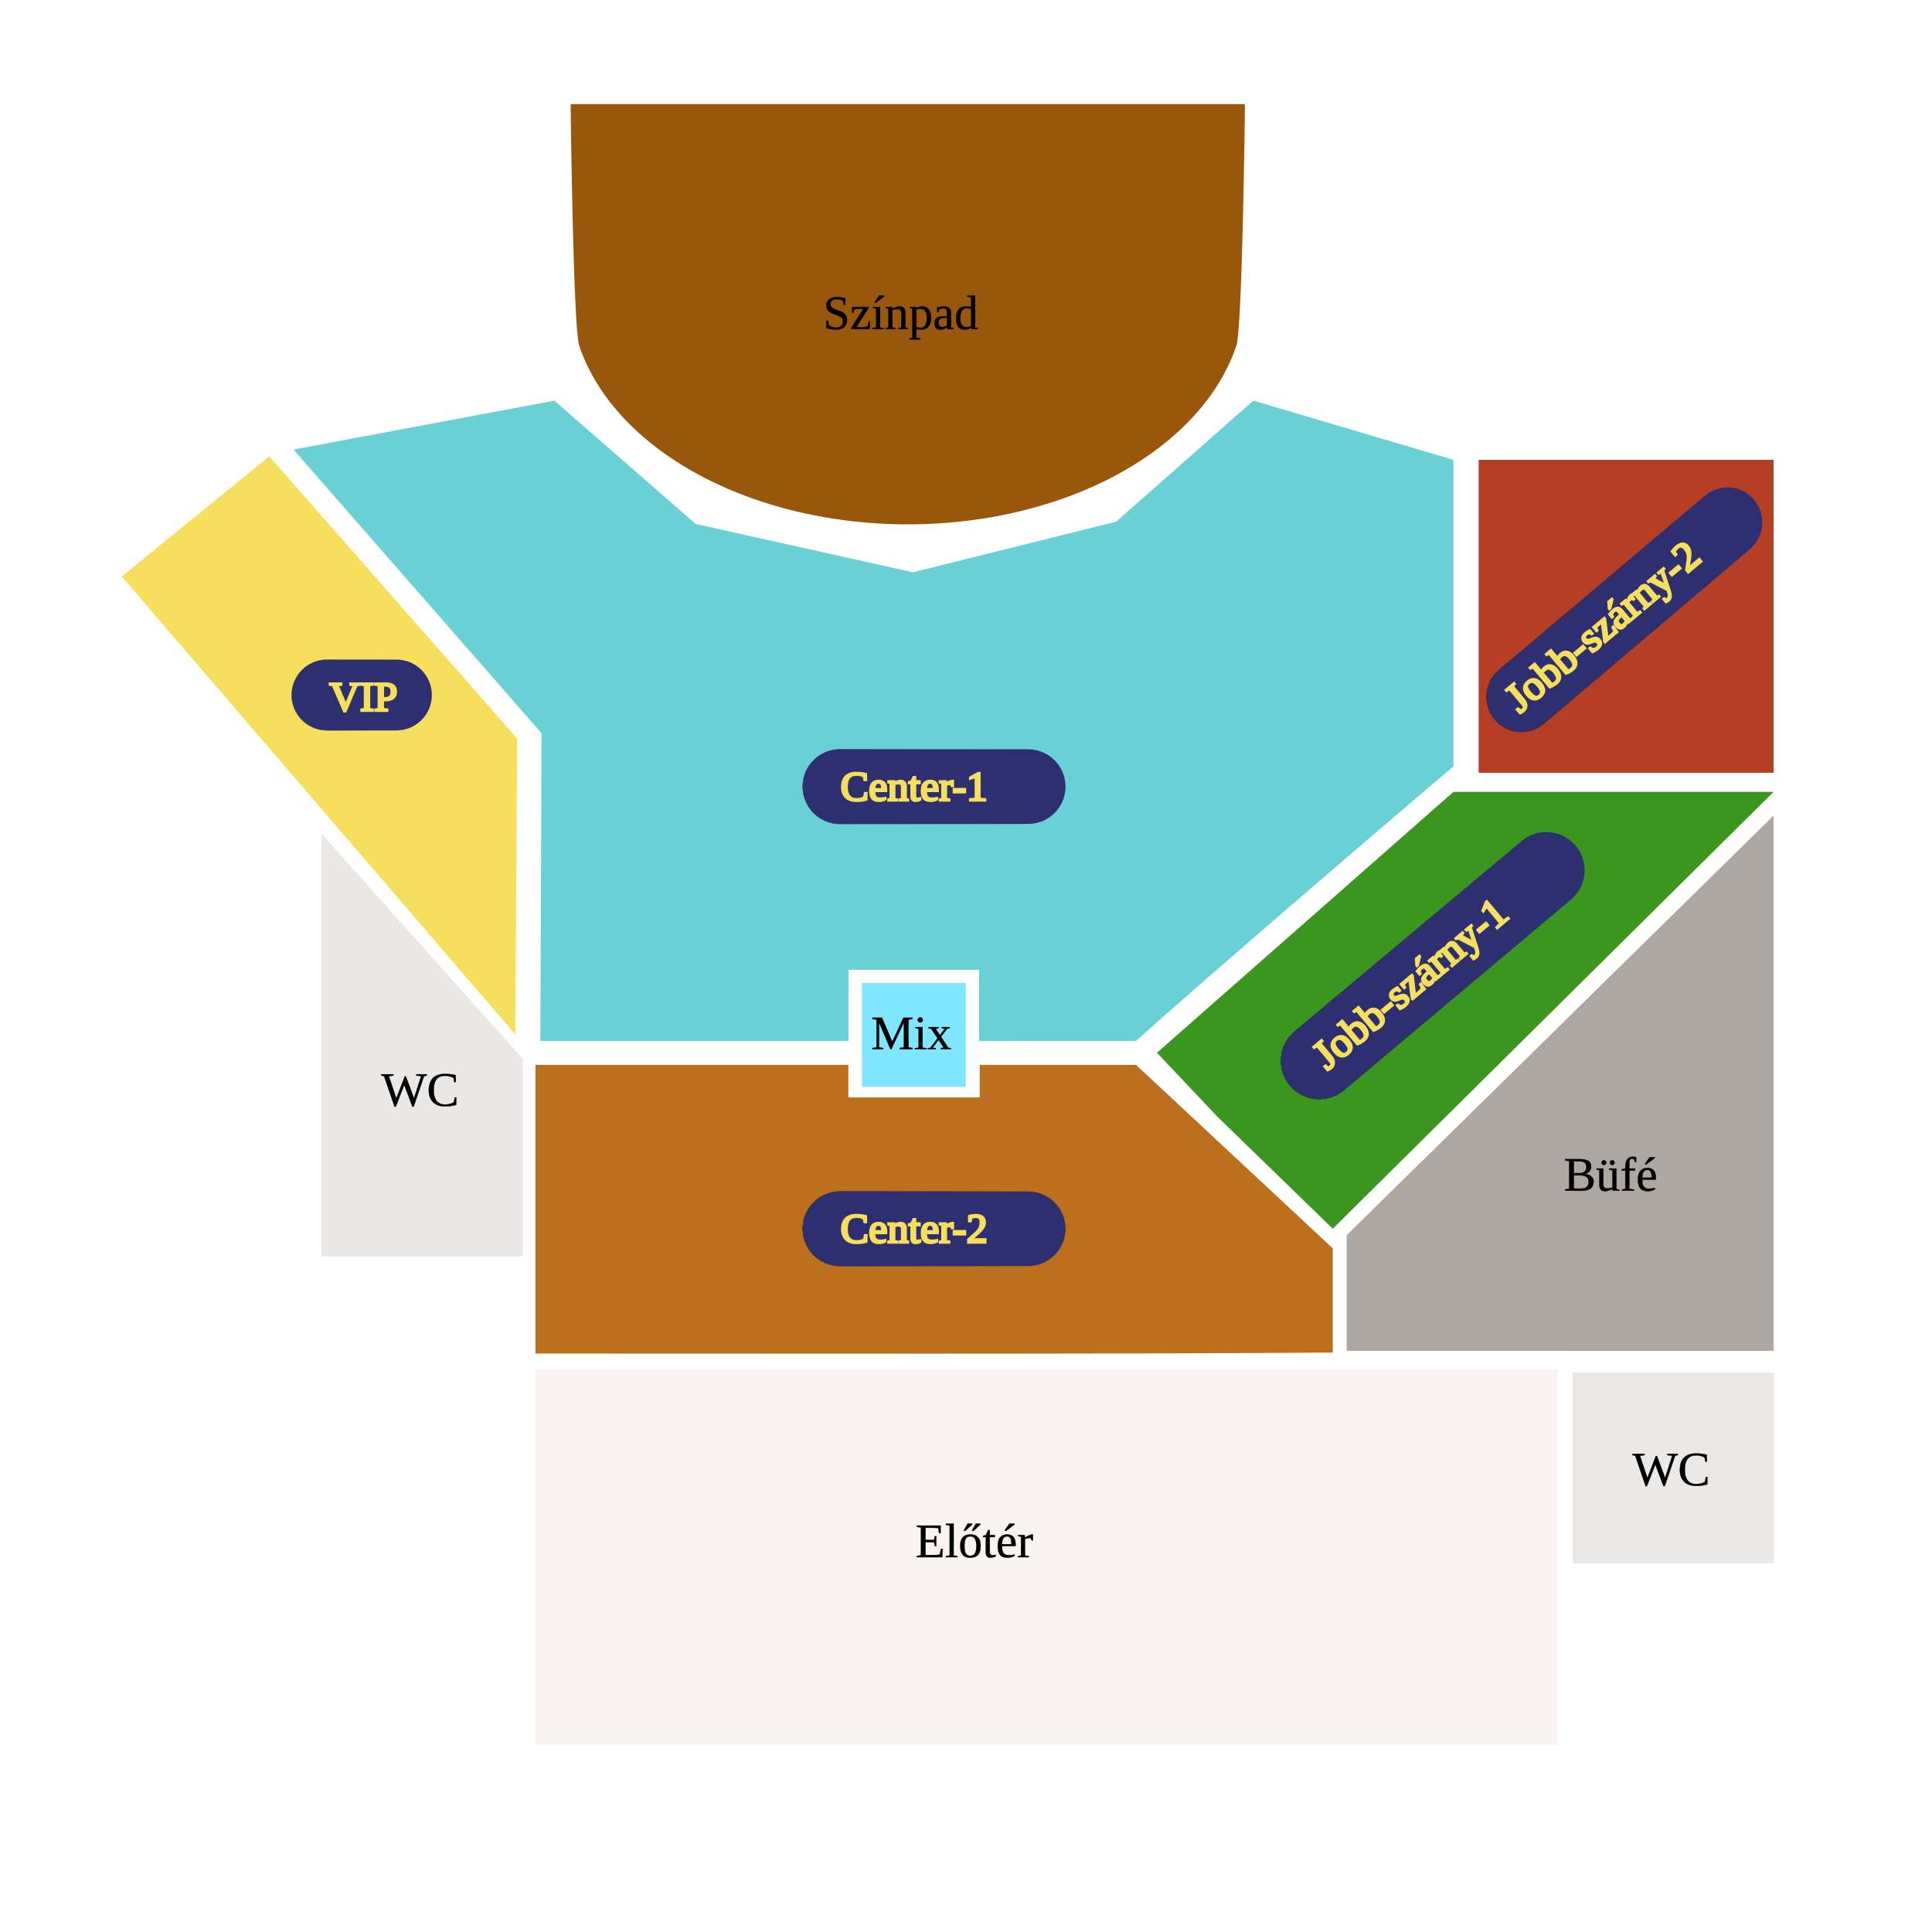
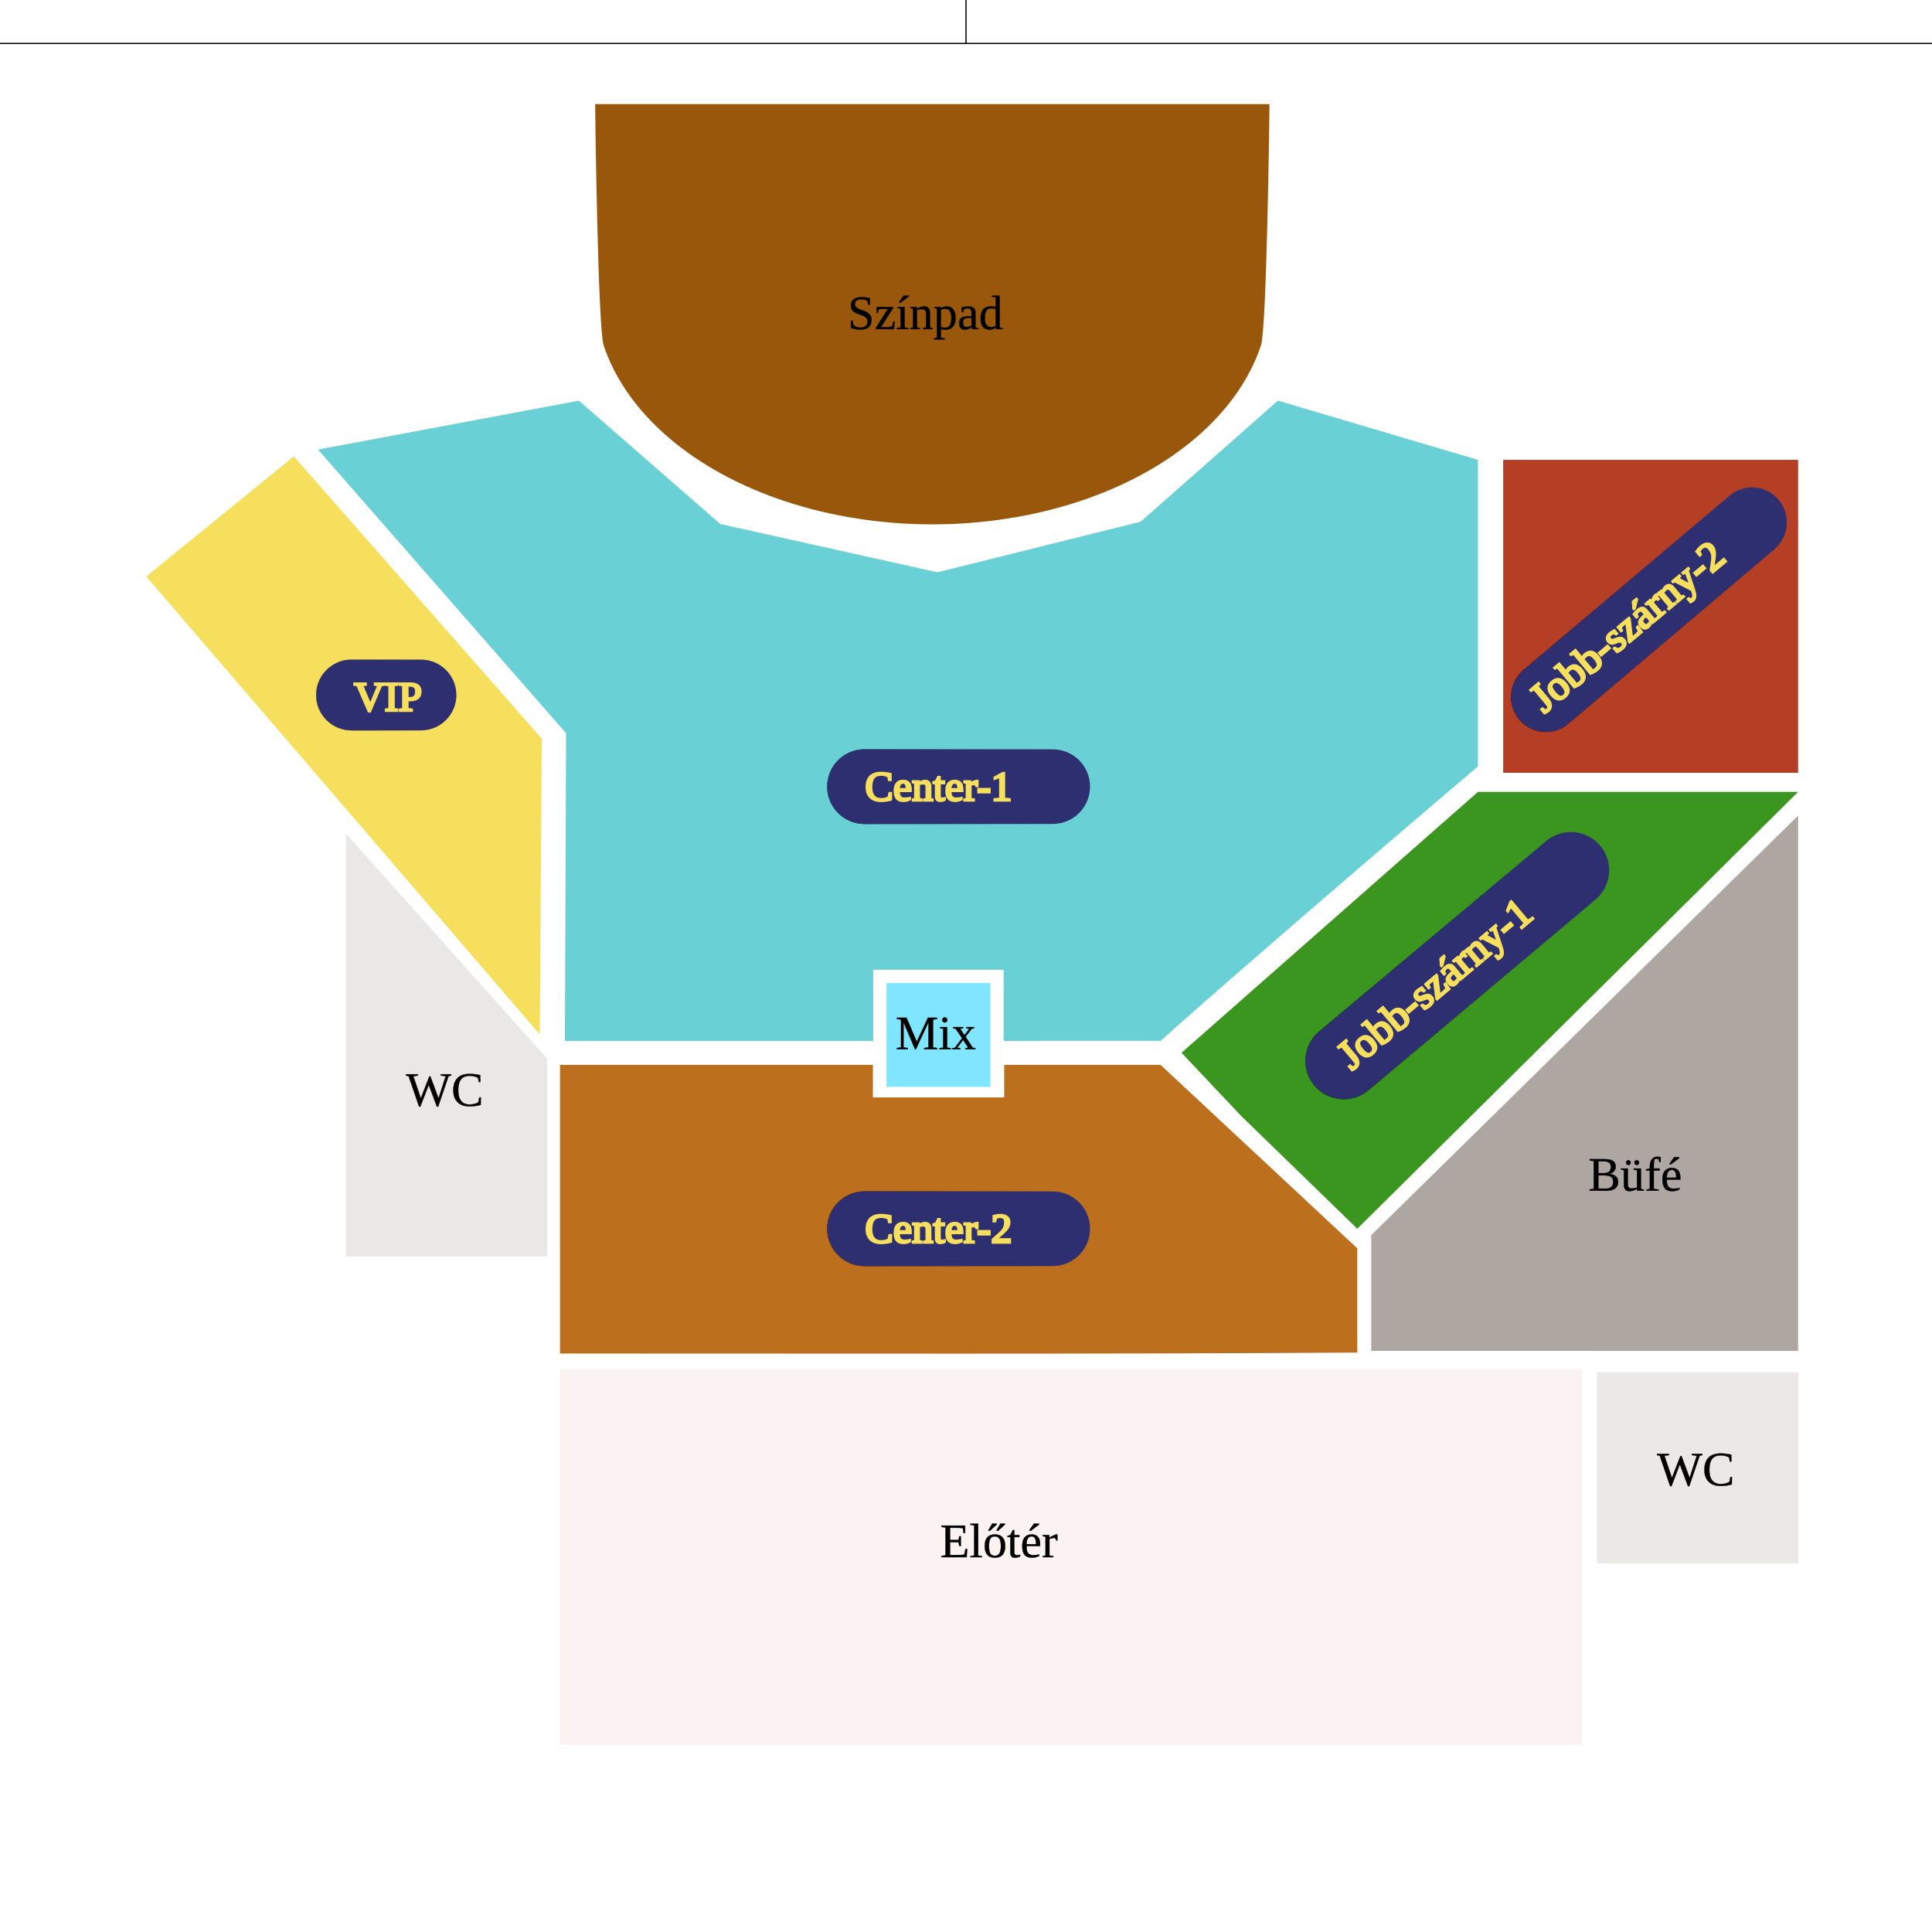
<svg xmlns="http://www.w3.org/2000/svg" xmlns:xlink="http://www.w3.org/1999/xlink" width="158.75mm" height="158.75mm" viewBox="0 0 158.75 158.75" version="1.1" id="svg1">
  <defs id="defs1">
    <rect x="198.425" y="113.386" width="60.075" height="15.114" id="rect12-6-3-8" />
    <rect x="198.425" y="113.386" width="60.075" height="15.114" id="rect12-6-3-6-6-1-2-5" />
    <rect x="198.425" y="113.386" width="60.075" height="15.114" id="rect12-6-3-6-6-1-2-3" />
    <rect x="198.425" y="113.386" width="60.075" height="15.114" id="rect12-6-3-6-6-1-2-0" />
    <rect x="198.425" y="113.386" width="60.075" height="15.114" id="rect12-6-3-6-6-1-4-2-7" />
    <rect x="198.425" y="113.386" width="60.075" height="15.114" id="rect12-6-3-6-6-1-2-5-5" />
    <rect x="198.425" y="113.386" width="60.075" height="15.114" id="rect12-6-3-6-6-1-2-0-5-0" />
    <rect x="198.425" y="113.386" width="60.075" height="15.114" id="rect12-6-3-6-7-4" />
    <rect x="198.425" y="113.386" width="60.075" height="15.114" id="rect12-6-6-9-4" />
    <rect x="198.425" y="113.386" width="60.075" height="15.114" id="rect12-6-6-9-4-3" />
    <rect x="198.425" y="113.386" width="60.075" height="15.114" id="rect12-6-6-9-4-3-6" />
    <rect x="198.425" y="113.386" width="60.075" height="15.114" id="rect12-6-3-6-6-1-2-5-5-6" />
    <rect x="198.425" y="113.386" width="70.126" height="31.197" id="rect12-6-3-6-6-1-2-5-5-6-6" />
    <rect x="198.425" y="113.386" width="70.126" height="31.197" id="rect12-6-3-6-6-1-2-5-5-6-6-9" />
    <rect x="198.425" y="113.386" width="60.075" height="15.114" id="rect12-6-3-6-6-1-2-5-5-6-65" />
    <rect x="198.425" y="113.386" width="60.075" height="15.114" id="rect12-6-6-9-4-3-8" />
    <rect x="198.425" y="113.386" width="60.075" height="15.114" id="rect12-6-3-6-6-1-2-9-6-74-9-6-5-9-6" />
-     <linearGradient xlink:href="#linearGradient146" id="linearGradient83" gradientUnits="userSpaceOnUse" gradientTransform="matrix(0.9903494,0,0,1.143777,-34.22018,-21.04526)" x1="101.157" y1="74.911" x2="122.958" y2="74.911" />
+     <linearGradient xlink:href="#linearGradient146" id="linearGradient83" gradientUnits="userSpaceOnUse" gradientTransform="matrix(0.9903494,0,0,1.143777,-32.20479,-21.04526)" x1="101.157" y1="74.911" x2="122.958" y2="74.911" />
    <linearGradient id="linearGradient146">
      <stop style="stop-color:#000000;stop-opacity:1;" offset="0" id="stop146" />
      <stop style="stop-color:#000000;stop-opacity:0;" offset="1" id="stop147" />
    </linearGradient>
    <rect x="198.425" y="113.386" width="60.075" height="15.114" id="rect12-6-3-6-6-1-2-9-6-74-9-6-5-9-6-4" />
-     <linearGradient xlink:href="#linearGradient146" id="linearGradient5" gradientUnits="userSpaceOnUse" gradientTransform="matrix(0.9903494,0,0,1.143777,-34.22018,15.28168)" x1="101.157" y1="74.911" x2="122.958" y2="74.911" />
+     <linearGradient xlink:href="#linearGradient146" id="linearGradient5" gradientUnits="userSpaceOnUse" gradientTransform="matrix(0.9903494,0,0,1.143777,-32.20479,15.28168)" x1="101.157" y1="74.911" x2="122.958" y2="74.911" />
    <rect x="198.425" y="113.386" width="60.075" height="15.114" id="rect12-6-3-6-6-1-2-9-6-74-9-6-5-9-6-45" />
-     <linearGradient xlink:href="#linearGradient146" id="linearGradient6" gradientUnits="userSpaceOnUse" gradientTransform="matrix(0.5283701,0,0,1.085161,-29.48173,-24.18222)" x1="101.157" y1="74.911" x2="122.958" y2="74.911" />
+     <linearGradient xlink:href="#linearGradient146" id="linearGradient6" gradientUnits="userSpaceOnUse" gradientTransform="matrix(0.5283701,0,0,1.085161,-27.46634,-24.18222)" x1="101.157" y1="74.911" x2="122.958" y2="74.911" />
    <rect x="198.425" y="113.386" width="94.969" height="17.802" id="rect12-6-3-6-6-1-2-9-6-74-9-6-5-9-6-2" />
-     <linearGradient xlink:href="#linearGradient146" id="linearGradient7" gradientUnits="userSpaceOnUse" gradientTransform="matrix(1.405601,0,0,1.173737,-118.3173,48.52824)" x1="101.157" y1="74.911" x2="122.958" y2="74.911" />
+     <linearGradient xlink:href="#linearGradient146" id="linearGradient7" gradientUnits="userSpaceOnUse" gradientTransform="matrix(1.405601,0,0,1.173737,-116.7734,49.82371)" x1="101.157" y1="74.911" x2="122.958" y2="74.911" />
    <rect x="198.425" y="113.386" width="94.969" height="17.802" id="rect12-6-3-6-6-1-2-9-6-74-9-6-5-9-6-2-8" />
-     <linearGradient xlink:href="#linearGradient146" id="linearGradient8" gradientUnits="userSpaceOnUse" gradientTransform="matrix(1.280582,0,0,1.070873,-72.9394,44.23882)" x1="101.157" y1="74.911" x2="122.958" y2="74.911" />
+     <linearGradient xlink:href="#linearGradient146" id="linearGradient8" gradientUnits="userSpaceOnUse" gradientTransform="matrix(1.280582,0,0,1.070873,-71.39022,45.54059)" x1="101.157" y1="74.911" x2="122.958" y2="74.911" />
  </defs>
  <g id="layer1">
-     <path style="opacity:0.6;fill:#786a60;fill-opacity:0.25;fill-rule:evenodd;stroke:none;stroke-width:0.093;paint-order:stroke markers fill" d="m 129.216,128.463 v -15.697 h 16.538 v 15.697 z" id="path6-1-0" />
-     <g id="l09_vip" style="stroke:none" transform="matrix(0.9701492,0,0,0.9868493,0.2985075,0.4931509)">
-       <path style="opacity:1;fill:#f6df5c;fill-opacity:1;fill-rule:evenodd;stroke:none;stroke-width:0.134;paint-order:stroke markers fill;cursor:pointer" d="M 43.5,61 22.5,37.5 10,47.5 43.336,85.633 Z" class="l09_vip" id="path1" />
+     <path style="opacity:0.6;fill:#786a60;fill-opacity:0.25;fill-rule:evenodd;stroke:none;stroke-width:0.093;paint-order:stroke markers fill" d="m 131.232,128.463 v -15.697 h 16.538 v 15.697 z" id="path6-1-0" />
+     <g id="l09_vip" style="stroke:none" transform="matrix(0.9701492,0,0,0.9868493,2.3139,0.4931509)">
+       <path style="opacity:1;fill:#f6df5c;fill-opacity:1;fill-rule:evenodd;stroke:none;stroke-width:0.134;paint-order:stroke markers fill" d="M 43.5,61 22.5,37.5 10,47.5 43.336,85.633 Z" class="l09_vip" id="path1" />
    </g>
-     <g id="l09_jobb_szarny_2" style="stroke:none" transform="matrix(0.9888252,0,0,0.977464,1.628551,0.8515272)">
-       <path style="opacity:1;fill:#b43f24;fill-opacity:1;fill-rule:evenodd;stroke:none;stroke-width:0.147;paint-order:stroke markers fill;cursor:pointer" d="M 121.226,64.093 V 37.785 h 24.508 V 64.093 Z" class="l09_jobb_szarny_2" id="path2" />
+     <g id="l09_jobb_szarny_2" style="stroke:none" transform="matrix(0.9888252,0,0,0.977464,3.643943,0.8515272)">
+       <path style="opacity:1;fill:#b43f24;fill-opacity:1;fill-rule:evenodd;stroke:none;stroke-width:0.147;paint-order:stroke markers fill" d="M 121.226,64.093 V 37.785 h 24.508 V 64.093 Z" class="l09_jobb_szarny_2" id="path2" />
    </g>
-     <g id="l09_center_1" style="stroke:none">
-       <path d="M 102.988,32.921 91.707,42.87 75.011,47.024 57.169,43.057 45.55,32.922 24.117,36.941 44.5,60.249 44.401,85.529 H 69.734 v -5.846 h 10.718 v 5.846 l 12.902,-0.004 c 0.557,-0.496 1.039,-0.933 1.639,-1.464 2.901,-2.565 6.285,-5.513 9.911,-8.645 3.626,-3.133 7.493,-6.45 11.361,-9.752 1.076,-0.918 2.09,-1.776 3.16,-2.688 V 37.787 Z" style="opacity:1;fill:#69d0d6;fill-opacity:1;fill-rule:evenodd;stroke:none;stroke-width:0.208;paint-order:stroke markers fill;cursor:pointer" class="l09_center_1" id="path3" />
+     <g id="l09_center_1" style="stroke:none" transform="translate(2.015392)">
+       <path d="M 102.988,32.921 91.707,42.87 75.011,47.024 57.169,43.057 45.55,32.922 24.117,36.941 44.5,60.249 44.401,85.529 H 69.734 v -5.846 h 10.718 v 5.846 l 12.902,-0.004 c 0.557,-0.496 1.039,-0.933 1.639,-1.464 2.901,-2.565 6.285,-5.513 9.911,-8.645 3.626,-3.133 7.493,-6.45 11.361,-9.752 1.076,-0.918 2.09,-1.776 3.16,-2.688 V 37.787 Z" style="opacity:1;fill:#69d0d6;fill-opacity:1;fill-rule:evenodd;stroke:none;stroke-width:0.208;paint-order:stroke markers fill" class="l09_center_1" id="path3" />
    </g>
-     <g id="l09_center_2" style="stroke:none">
-       <path style="opacity:1;fill:#bc6f1c;fill-opacity:1;fill-rule:evenodd;stroke:none;stroke-width:0.326;paint-order:stroke markers fill;cursor:pointer" d="M 44,111.218 V 87.5 h 25.71 l -0.004,2.675 H 80.5 V 87.5 h 12.847 l 16.165,15.075 v 8.565 C 87.675,111.279 65.837,111.214 44,111.218 Z" class="l09_center_2" id="path4" />
+     <g id="l09_center_2" style="stroke:none" transform="translate(2.015392)">
+       <path style="opacity:1;fill:#bc6f1c;fill-opacity:1;fill-rule:evenodd;stroke:none;stroke-width:0.326;paint-order:stroke markers fill" d="M 44,111.218 V 87.5 h 25.71 l -0.004,2.675 H 80.5 V 87.5 h 12.847 l 16.165,15.075 v 8.565 C 87.675,111.279 65.837,111.214 44,111.218 Z" class="l09_center_2" id="path4" />
    </g>
-     <g id="l09_jobb_szarny_1" style="stroke:none">
-       <path style="opacity:1;fill:#3a961e;fill-opacity:1;fill-rule:evenodd;stroke:none;stroke-width:0.134;paint-order:stroke markers fill;cursor:pointer" d="M 95.067,86.503 119.426,65.067 h 26.308 L 109.512,100.963 100,91.726 Z" class="l09_jobb_szarny_1" id="path5" />
+     <g id="l09_jobb_szarny_1" style="stroke:none" transform="translate(2.015392)">
+       <path style="opacity:1;fill:#3a961e;fill-opacity:1;fill-rule:evenodd;stroke:none;stroke-width:0.134;paint-order:stroke markers fill" d="M 95.067,86.503 119.426,65.067 h 26.308 L 109.512,100.963 100,91.726 Z" class="l09_jobb_szarny_1" id="path5" />
    </g>
-     <rect style="opacity:1;fill:#80e5ff;fill-opacity:1;fill-rule:evenodd;stroke:none;stroke-width:0.238;paint-order:stroke markers fill" id="rect13" width="8.532" height="8.532" x="70.827" y="80.776" />
-     <path id="szinpad" style="fill:#99570c;fill-opacity:1;fill-rule:evenodd;stroke:none;stroke-width:0.14;paint-order:stroke markers fill" d="M 102.291,8.554 H 46.892 c 2.47e-4,1.415 0.233,18.45 0.695,19.83 0.461,1.38 1.148,2.721 2.048,3.997 0.9,1.276 2.007,2.478 3.3,3.585 1.293,1.107 2.764,2.112 4.386,2.995 1.622,0.883 3.384,1.638 5.254,2.253 1.868,0.614 3.832,1.083 5.854,1.398 2.022,0.315 4.09,0.474 6.164,0.474 2.074,-1.16e-4 4.141,-0.159 6.163,-0.474 2.022,-0.315 3.987,-0.784 5.856,-1.398 1.869,-0.614 3.63,-1.37 5.252,-2.253 1.622,-0.883 3.093,-1.888 4.386,-2.995 1.293,-1.107 2.4,-2.309 3.3,-3.585 0.9,-1.276 1.587,-2.616 2.048,-3.997 0.462,-1.38 0.695,-18.414 0.695,-19.83 z" />
-     <text xml:space="preserve" transform="matrix(0.3299827,0,0,0.3299827,2.160521,-13.9862)" id="text12-6-6-7" style="white-space:pre;shape-inside:url(#rect12-6-3-8);display:inline;fill:#000000;fill-opacity:1;fill-rule:evenodd;stroke:#000000;stroke-width:0.076;stroke-dasharray:none;stroke-opacity:1;paint-order:stroke markers fill">
-       <tspan x="198.426" y="124.335" id="tspan3">Színpad</tspan>
+     <rect style="opacity:1;fill:#80e5ff;fill-opacity:1;fill-rule:evenodd;stroke:none;stroke-width:0.238;paint-order:stroke markers fill" id="rect13" width="8.532" height="8.532" x="72.842" y="80.776" />
+     <path id="szinpad" style="fill:#99570c;fill-opacity:1;fill-rule:evenodd;stroke:none;stroke-width:0.14;paint-order:stroke markers fill" d="M 104.307,8.554 H 48.907 c 2.47e-4,1.415 0.233,18.45 0.695,19.83 0.461,1.38 1.148,2.721 2.048,3.997 0.9,1.276 2.007,2.478 3.3,3.585 1.293,1.107 2.764,2.112 4.386,2.995 1.622,0.883 3.384,1.638 5.254,2.253 1.868,0.614 3.832,1.083 5.854,1.398 2.022,0.315 4.09,0.474 6.164,0.474 2.074,-1.16e-4 4.141,-0.159 6.163,-0.474 2.022,-0.315 3.987,-0.784 5.856,-1.398 1.869,-0.614 3.63,-1.37 5.252,-2.253 1.622,-0.883 3.093,-1.888 4.386,-2.995 1.293,-1.107 2.4,-2.309 3.3,-3.585 0.9,-1.276 1.587,-2.616 2.048,-3.997 0.462,-1.38 0.695,-18.414 0.695,-19.83 z" />
+     <text xml:space="preserve" transform="matrix(0.3299827,0,0,0.3299827,4.175913,-13.9862)" id="text12-6-6-7" style="white-space:pre;shape-inside:url(#rect12-6-3-8);display:inline;fill:#000000;fill-opacity:1;fill-rule:evenodd;stroke:#000000;stroke-width:0.076;stroke-dasharray:none;stroke-opacity:1;paint-order:stroke markers fill">
+       <tspan x="198.426" y="124.335" id="tspan1">Színpad</tspan>
    </text>
-     <path style="fill:#786a60;fill-opacity:1;fill-rule:evenodd;stroke:none;stroke-width:0.133;stroke-dasharray:none;stroke-opacity:1;paint-order:stroke markers fill;opacity:0.6" d="m 110.657,110.996 v -9.505 L 145.734,67.016 V 111.004 Z" id="path13" />
-     <text xml:space="preserve" transform="matrix(0.3299827,0,0,0.3299827,6.096847,45.18907)" id="text12-6-6-8-9-6" style="white-space:pre;shape-inside:url(#rect12-6-3-6-7-4);display:inline;fill:#000000;fill-opacity:1;fill-rule:evenodd;stroke:#000000;stroke-width:0.076;stroke-dasharray:none;stroke-opacity:1;paint-order:stroke markers fill">
-       <tspan x="198.426" y="124.335" id="tspan4">Mix</tspan>
+     <path style="opacity:0.6;fill:#786a60;fill-opacity:1;fill-rule:evenodd;stroke:none;stroke-width:0.133;stroke-dasharray:none;stroke-opacity:1;paint-order:stroke markers fill" d="m 112.672,110.996 v -9.505 L 147.749,67.016 V 111.004 Z" id="path13" />
+     <text xml:space="preserve" transform="matrix(0.3299827,0,0,0.3299827,8.112239,45.18907)" id="text12-6-6-8-9-6" style="white-space:pre;shape-inside:url(#rect12-6-3-6-7-4);display:inline;fill:#000000;fill-opacity:1;fill-rule:evenodd;stroke:#000000;stroke-width:0.076;stroke-dasharray:none;stroke-opacity:1;paint-order:stroke markers fill">
+       <tspan x="198.426" y="124.335" id="tspan2">Mix</tspan>
    </text>
-     <text xml:space="preserve" transform="matrix(0.3299827,0,0,0.3299827,63.01828,56.80868)" id="text12-6-7-5" style="white-space:pre;shape-inside:url(#rect12-6-6-9-4);display:inline;fill:#000000;fill-opacity:1;fill-rule:evenodd;stroke:#000000;stroke-width:0.076;stroke-dasharray:none;stroke-opacity:1;paint-order:stroke markers fill">
-       <tspan x="198.426" y="124.335" id="tspan5">Büfé</tspan>
+     <text xml:space="preserve" transform="matrix(0.3299827,0,0,0.3299827,65.03367,56.80868)" id="text12-6-7-5" style="white-space:pre;shape-inside:url(#rect12-6-6-9-4);display:inline;fill:#000000;fill-opacity:1;fill-rule:evenodd;stroke:#000000;stroke-width:0.076;stroke-dasharray:none;stroke-opacity:1;paint-order:stroke markers fill">
+       <tspan x="198.426" y="124.335" id="tspan3">Büfé</tspan>
    </text>
-     <text xml:space="preserve" transform="matrix(0.3299827,0,0,0.3299827,68.65664,81.02512)" id="text12-6-7-5-0" style="white-space:pre;shape-inside:url(#rect12-6-6-9-4-3);display:inline;fill:#000000;fill-opacity:1;fill-rule:evenodd;stroke:#000000;stroke-width:0.076;stroke-dasharray:none;stroke-opacity:1;paint-order:stroke markers fill">
-       <tspan x="198.426" y="124.335" id="tspan6">WC</tspan>
+     <text xml:space="preserve" transform="matrix(0.3299827,0,0,0.3299827,70.67203,81.02512)" id="text12-6-7-5-0" style="white-space:pre;shape-inside:url(#rect12-6-6-9-4-3);display:inline;fill:#000000;fill-opacity:1;fill-rule:evenodd;stroke:#000000;stroke-width:0.076;stroke-dasharray:none;stroke-opacity:1;paint-order:stroke markers fill">
+       <tspan x="198.426" y="124.335" id="tspan4">WC</tspan>
    </text>
-     <path style="opacity:0.6;fill:#786a60;fill-opacity:0.255;fill-rule:evenodd;stroke:none;stroke-width:0.093;paint-order:stroke markers fill" d="m 26.415,103.244 0,-34.744 16.538,18.5 v 16.244 z" id="path6-1-0-4" />
-     <text xml:space="preserve" transform="matrix(0.3299827,0,0,0.3299827,-34.14445,49.83738)" id="text12-6-7-5-0-5" style="white-space:pre;shape-inside:url(#rect12-6-6-9-4-3-8);display:inline;fill:#000000;fill-opacity:1;fill-rule:evenodd;stroke:#000000;stroke-width:0.076;stroke-dasharray:none;stroke-opacity:1;paint-order:stroke markers fill">
-       <tspan x="198.426" y="124.335" id="tspan7">WC</tspan>
+     <path style="opacity:0.6;fill:#786a60;fill-opacity:0.255;fill-rule:evenodd;stroke:none;stroke-width:0.093;paint-order:stroke markers fill" d="M 28.431,103.244 V 68.5 L 44.969,87 v 16.244 z" id="path6-1-0-4" />
+     <text xml:space="preserve" transform="matrix(0.3299827,0,0,0.3299827,-32.12906,49.83738)" id="text12-6-7-5-0-5" style="white-space:pre;shape-inside:url(#rect12-6-6-9-4-3-8);display:inline;fill:#000000;fill-opacity:1;fill-rule:evenodd;stroke:#000000;stroke-width:0.076;stroke-dasharray:none;stroke-opacity:1;paint-order:stroke markers fill">
+       <tspan x="198.426" y="124.335" id="tspan5">WC</tspan>
    </text>
-     <rect style="fill:#e9afaf;fill-opacity:0.255;fill-rule:evenodd;stroke:none;stroke-width:0.01;paint-order:stroke markers fill;opacity:0.6" id="rect1" width="84" height="30.87" x="44" y="112.5" />
-     <text xml:space="preserve" transform="matrix(0.3299827,0,0,0.3299827,9.752088,86.92308)" id="text12-6-6-8-98-9-3-2-1-3-91" style="white-space:pre;shape-inside:url(#rect12-6-3-6-6-1-2-5-5-6-65);display:inline;fill:#000000;fill-opacity:1;fill-rule:evenodd;stroke:#000000;stroke-width:0.076;stroke-dasharray:none;stroke-opacity:1;paint-order:stroke markers fill">
-       <tspan x="198.426" y="124.335" id="tspan8">Előtér</tspan>
+     <rect style="opacity:0.6;fill:#e9afaf;fill-opacity:0.255;fill-rule:evenodd;stroke:none;stroke-width:0.01;paint-order:stroke markers fill" id="rect1" width="84" height="30.87" x="46.015" y="112.5" />
+     <text xml:space="preserve" transform="matrix(0.3299827,0,0,0.3299827,11.76748,86.92308)" id="text12-6-6-8-98-9-3-2-1-3-91" style="white-space:pre;shape-inside:url(#rect12-6-3-6-6-1-2-5-5-6-65);display:inline;fill:#000000;fill-opacity:1;fill-rule:evenodd;stroke:#000000;stroke-width:0.076;stroke-dasharray:none;stroke-opacity:1;paint-order:stroke markers fill">
+       <tspan x="198.426" y="124.335" id="tspan6">Előtér</tspan>
    </text>
-     <rect style="fill:#2e2f70;fill-opacity:1;fill-rule:nonzero;stroke:url(#linearGradient83);stroke-width:0.028;paint-order:stroke markers fill" id="rect12-2-2-2-7-8-5-4" width="21.591" height="6.125" x="65.96" y="61.574" ry="3.062" />
-     <text xml:space="preserve" transform="matrix(0.289526,0,0,0.2835508,11.61388,30.51412)" id="text12-6-6-8-98-9-3-0-6-9-6-4-7-5-6" style="white-space:pre;shape-inside:url(#rect12-6-3-6-6-1-2-9-6-74-9-6-5-9-6);display:inline;fill:#f6df5c;fill-opacity:1;fill-rule:evenodd;stroke:#f6df5c;stroke-width:0.709;stroke-dasharray:none;stroke-opacity:1;paint-order:stroke markers fill">
-       <tspan x="198.426" y="124.335" id="tspan9">Center-1</tspan>
+     <rect style="fill:#2e2f70;fill-opacity:1;fill-rule:nonzero;stroke:url(#linearGradient83);stroke-width:0.028;paint-order:stroke markers fill" id="rect12-2-2-2-7-8-5-4" width="21.591" height="6.125" x="67.976" y="61.574" ry="3.062" />
+     <text xml:space="preserve" transform="matrix(0.289526,0,0,0.2835508,13.62927,30.51412)" id="text12-6-6-8-98-9-3-0-6-9-6-4-7-5-6" style="white-space:pre;shape-inside:url(#rect12-6-3-6-6-1-2-9-6-74-9-6-5-9-6);display:inline;fill:#f6df5c;fill-opacity:1;fill-rule:evenodd;stroke:#f6df5c;stroke-width:0.709;stroke-dasharray:none;stroke-opacity:1;paint-order:stroke markers fill">
+       <tspan x="198.426" y="124.335" id="tspan7">Center-1</tspan>
    </text>
-     <rect style="fill:#2e2f70;fill-opacity:1;fill-rule:nonzero;stroke:url(#linearGradient7);stroke-width:0.034;paint-order:stroke markers fill" id="rect12-2-2-2-7-8-5-4-6" width="30.644" height="6.285" x="23.869" y="133.311" ry="3.143" transform="rotate(-40)" />
-     <text xml:space="preserve" transform="matrix(0.2217898,-0.1861037,0.182263,0.2172125,42.37477,97.91967)" id="text12-6-6-8-98-9-3-0-6-9-6-4-7-5-6-4" style="white-space:pre;shape-inside:url(#rect12-6-3-6-6-1-2-9-6-74-9-6-5-9-6-2);display:inline;fill:#f6df5c;fill-opacity:1;fill-rule:evenodd;stroke:#f6df5c;stroke-width:0.709;stroke-dasharray:none;stroke-opacity:1;paint-order:stroke markers fill">
-       <tspan x="198.426" y="124.335" id="tspan10">Jobb-szárny-1</tspan>
+     <rect style="fill:#2e2f70;fill-opacity:1;fill-rule:nonzero;stroke:url(#linearGradient7);stroke-width:0.034;paint-order:stroke markers fill" id="rect12-2-2-2-7-8-5-4-6" width="30.644" height="6.285" x="25.413" y="134.607" ry="3.143" transform="rotate(-40)" />
+     <text xml:space="preserve" transform="matrix(0.2217898,-0.1861037,0.182263,0.2172125,44.39016,97.91967)" id="text12-6-6-8-98-9-3-0-6-9-6-4-7-5-6-4" style="white-space:pre;shape-inside:url(#rect12-6-3-6-6-1-2-9-6-74-9-6-5-9-6-2);display:inline;fill:#f6df5c;fill-opacity:1;fill-rule:evenodd;stroke:#f6df5c;stroke-width:0.709;stroke-dasharray:none;stroke-opacity:1;paint-order:stroke markers fill">
+       <tspan x="198.426" y="124.335" id="tspan8">Jobb-szárny-1</tspan>
    </text>
-     <rect style="fill:#2e2f70;fill-opacity:1;fill-rule:nonzero;stroke:url(#linearGradient8);stroke-width:0.031;paint-order:stroke markers fill" id="rect12-2-2-2-7-8-5-4-6-0" width="27.918" height="5.734" x="56.6" y="121.592" ry="2.867" transform="matrix(0.7634261,-0.6458952,0.6396739,0.7686464,0,0)" />
-     <text xml:space="preserve" transform="matrix(0.2217898,-0.1861037,0.182263,0.2172125,58.18685,68.58484)" id="text12-6-6-8-98-9-3-0-6-9-6-4-7-5-6-4-3" style="white-space:pre;shape-inside:url(#rect12-6-3-6-6-1-2-9-6-74-9-6-5-9-6-2-8);display:inline;fill:#f6df5c;fill-opacity:1;fill-rule:evenodd;stroke:#f6df5c;stroke-width:0.709;stroke-dasharray:none;stroke-opacity:1;paint-order:stroke markers fill">
-       <tspan x="198.426" y="124.335" id="tspan11">Jobb-szárny-2</tspan>
+     <rect style="fill:#2e2f70;fill-opacity:1;fill-rule:nonzero;stroke:url(#linearGradient8);stroke-width:0.031;paint-order:stroke markers fill" id="rect12-2-2-2-7-8-5-4-6-0" width="27.918" height="5.734" x="58.149" y="122.894" ry="2.867" transform="matrix(0.7634261,-0.6458952,0.6396739,0.7686464,0,0)" />
+     <text xml:space="preserve" transform="matrix(0.2217898,-0.1861037,0.182263,0.2172125,60.20224,68.58484)" id="text12-6-6-8-98-9-3-0-6-9-6-4-7-5-6-4-3" style="white-space:pre;shape-inside:url(#rect12-6-3-6-6-1-2-9-6-74-9-6-5-9-6-2-8);display:inline;fill:#f6df5c;fill-opacity:1;fill-rule:evenodd;stroke:#f6df5c;stroke-width:0.709;stroke-dasharray:none;stroke-opacity:1;paint-order:stroke markers fill">
+       <tspan x="198.426" y="124.335" id="tspan9">Jobb-szárny-2</tspan>
    </text>
-     <rect style="fill:#2e2f70;fill-opacity:1;fill-rule:nonzero;stroke:url(#linearGradient6);stroke-width:0.02;paint-order:stroke markers fill" id="rect12-2-2-2-7-8-5-4-2" width="11.519" height="5.811" x="23.966" y="54.203" ry="2.905" />
-     <text xml:space="preserve" transform="matrix(0.289526,0,0,0.2835508,-30.38001,23.14318)" id="text12-6-6-8-98-9-3-0-6-9-6-4-7-5-6-8" style="white-space:pre;shape-inside:url(#rect12-6-3-6-6-1-2-9-6-74-9-6-5-9-6-45);display:inline;fill:#f6df5c;fill-opacity:1;fill-rule:evenodd;stroke:#f6df5c;stroke-width:0.709;stroke-dasharray:none;stroke-opacity:1;paint-order:stroke markers fill">
-       <tspan x="198.426" y="124.335" id="tspan12">VIP</tspan>
+     <rect style="fill:#2e2f70;fill-opacity:1;fill-rule:nonzero;stroke:url(#linearGradient6);stroke-width:0.02;paint-order:stroke markers fill" id="rect12-2-2-2-7-8-5-4-2" width="11.519" height="5.811" x="25.982" y="54.203" ry="2.905" />
+     <text xml:space="preserve" transform="matrix(0.289526,0,0,0.2835508,-28.36462,23.14318)" id="text12-6-6-8-98-9-3-0-6-9-6-4-7-5-6-8" style="white-space:pre;shape-inside:url(#rect12-6-3-6-6-1-2-9-6-74-9-6-5-9-6-45);display:inline;fill:#f6df5c;fill-opacity:1;fill-rule:evenodd;stroke:#f6df5c;stroke-width:0.709;stroke-dasharray:none;stroke-opacity:1;paint-order:stroke markers fill">
+       <tspan x="198.426" y="124.335" id="tspan10">VIP</tspan>
    </text>
-     <rect style="fill:#2e2f70;fill-opacity:1;fill-rule:nonzero;stroke:url(#linearGradient5);stroke-width:0.028;paint-order:stroke markers fill" id="rect12-2-2-2-7-8-5-4-8" width="21.591" height="6.125" x="65.96" y="97.901" ry="3.062" />
-     <text xml:space="preserve" transform="matrix(0.289526,0,0,0.2835508,11.61388,66.84106)" id="text12-6-6-8-98-9-3-0-6-9-6-4-7-5-6-6" style="white-space:pre;shape-inside:url(#rect12-6-3-6-6-1-2-9-6-74-9-6-5-9-6-4);display:inline;fill:#f6df5c;fill-opacity:1;fill-rule:evenodd;stroke:#f6df5c;stroke-width:0.709;stroke-dasharray:none;stroke-opacity:1;paint-order:stroke markers fill">
-       <tspan x="198.426" y="124.335" id="tspan13">Center-2</tspan>
+     <rect style="fill:#2e2f70;fill-opacity:1;fill-rule:nonzero;stroke:url(#linearGradient5);stroke-width:0.028;paint-order:stroke markers fill" id="rect12-2-2-2-7-8-5-4-8" width="21.591" height="6.125" x="67.976" y="97.901" ry="3.062" />
+     <text xml:space="preserve" transform="matrix(0.289526,0,0,0.2835508,13.62927,66.84106)" id="text12-6-6-8-98-9-3-0-6-9-6-4-7-5-6-6" style="white-space:pre;shape-inside:url(#rect12-6-3-6-6-1-2-9-6-74-9-6-5-9-6-4);display:inline;fill:#f6df5c;fill-opacity:1;fill-rule:evenodd;stroke:#f6df5c;stroke-width:0.709;stroke-dasharray:none;stroke-opacity:1;paint-order:stroke markers fill">
+       <tspan x="198.426" y="124.335" id="tspan11">Center-2</tspan>
    </text>
+     <path style="fill:#5c80f6;stroke-width:0.1;paint-order:stroke markers fill;fill-opacity:1;stroke:#000000;stroke-opacity:1" d="M 0,3.572 H 158.75" id="path6" />
+     <path style="fill:#5c80f6;stroke-width:0.1;paint-order:stroke markers fill;fill-opacity:1;stroke:#000000;stroke-opacity:1" d="M 79.375,3.572 V -60" id="path7" />
  </g>
</svg>
